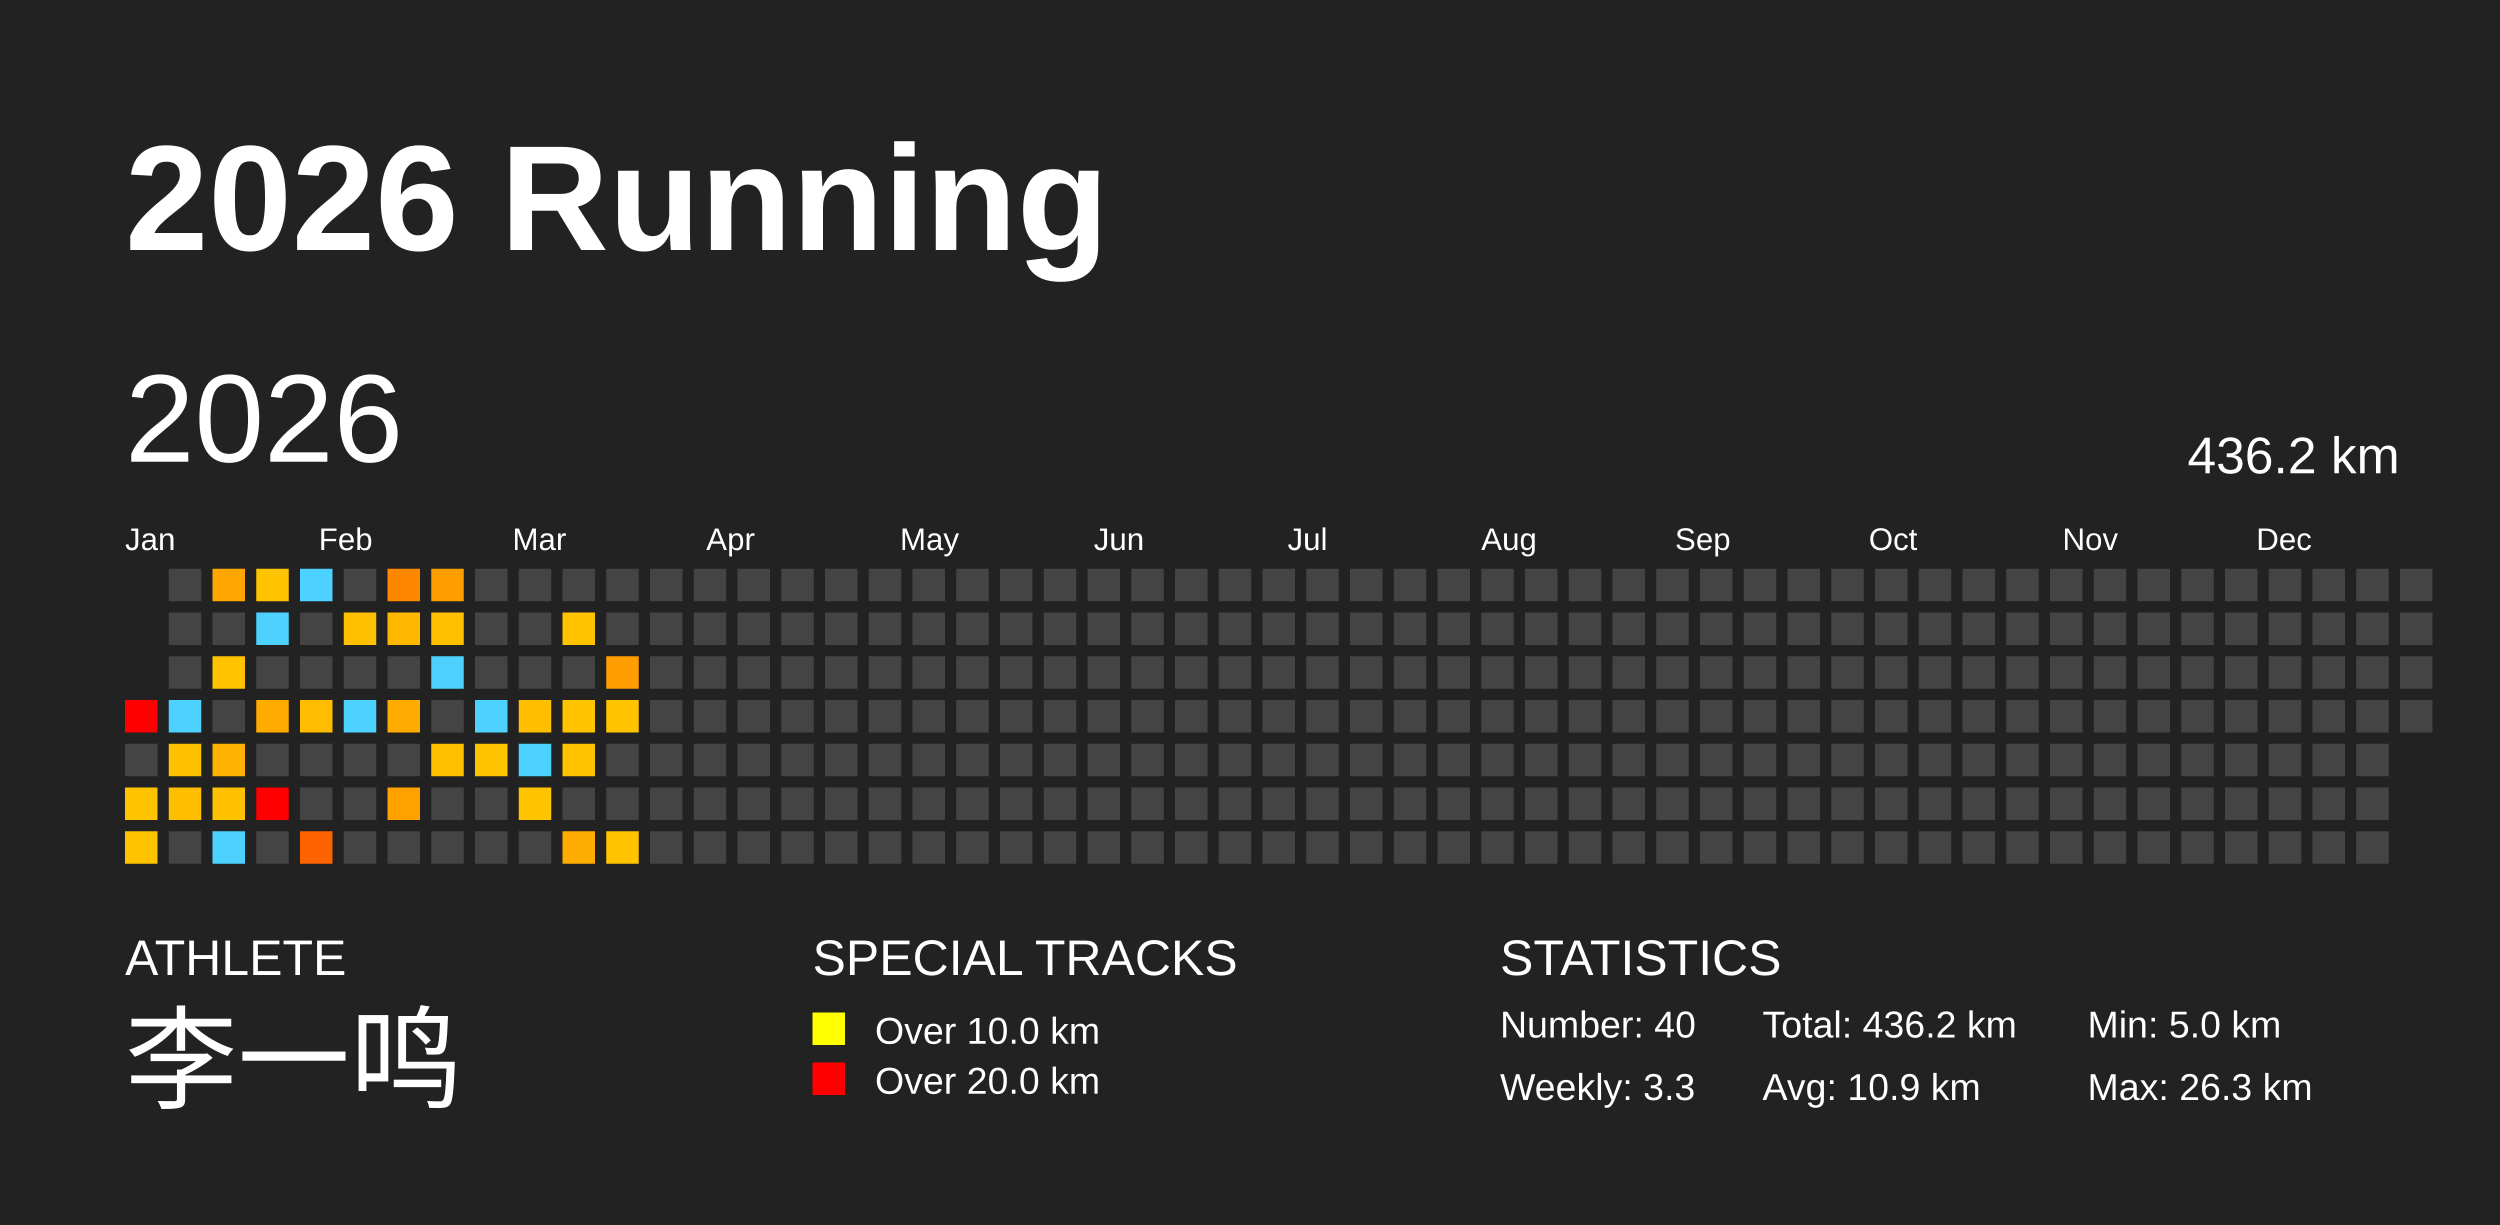
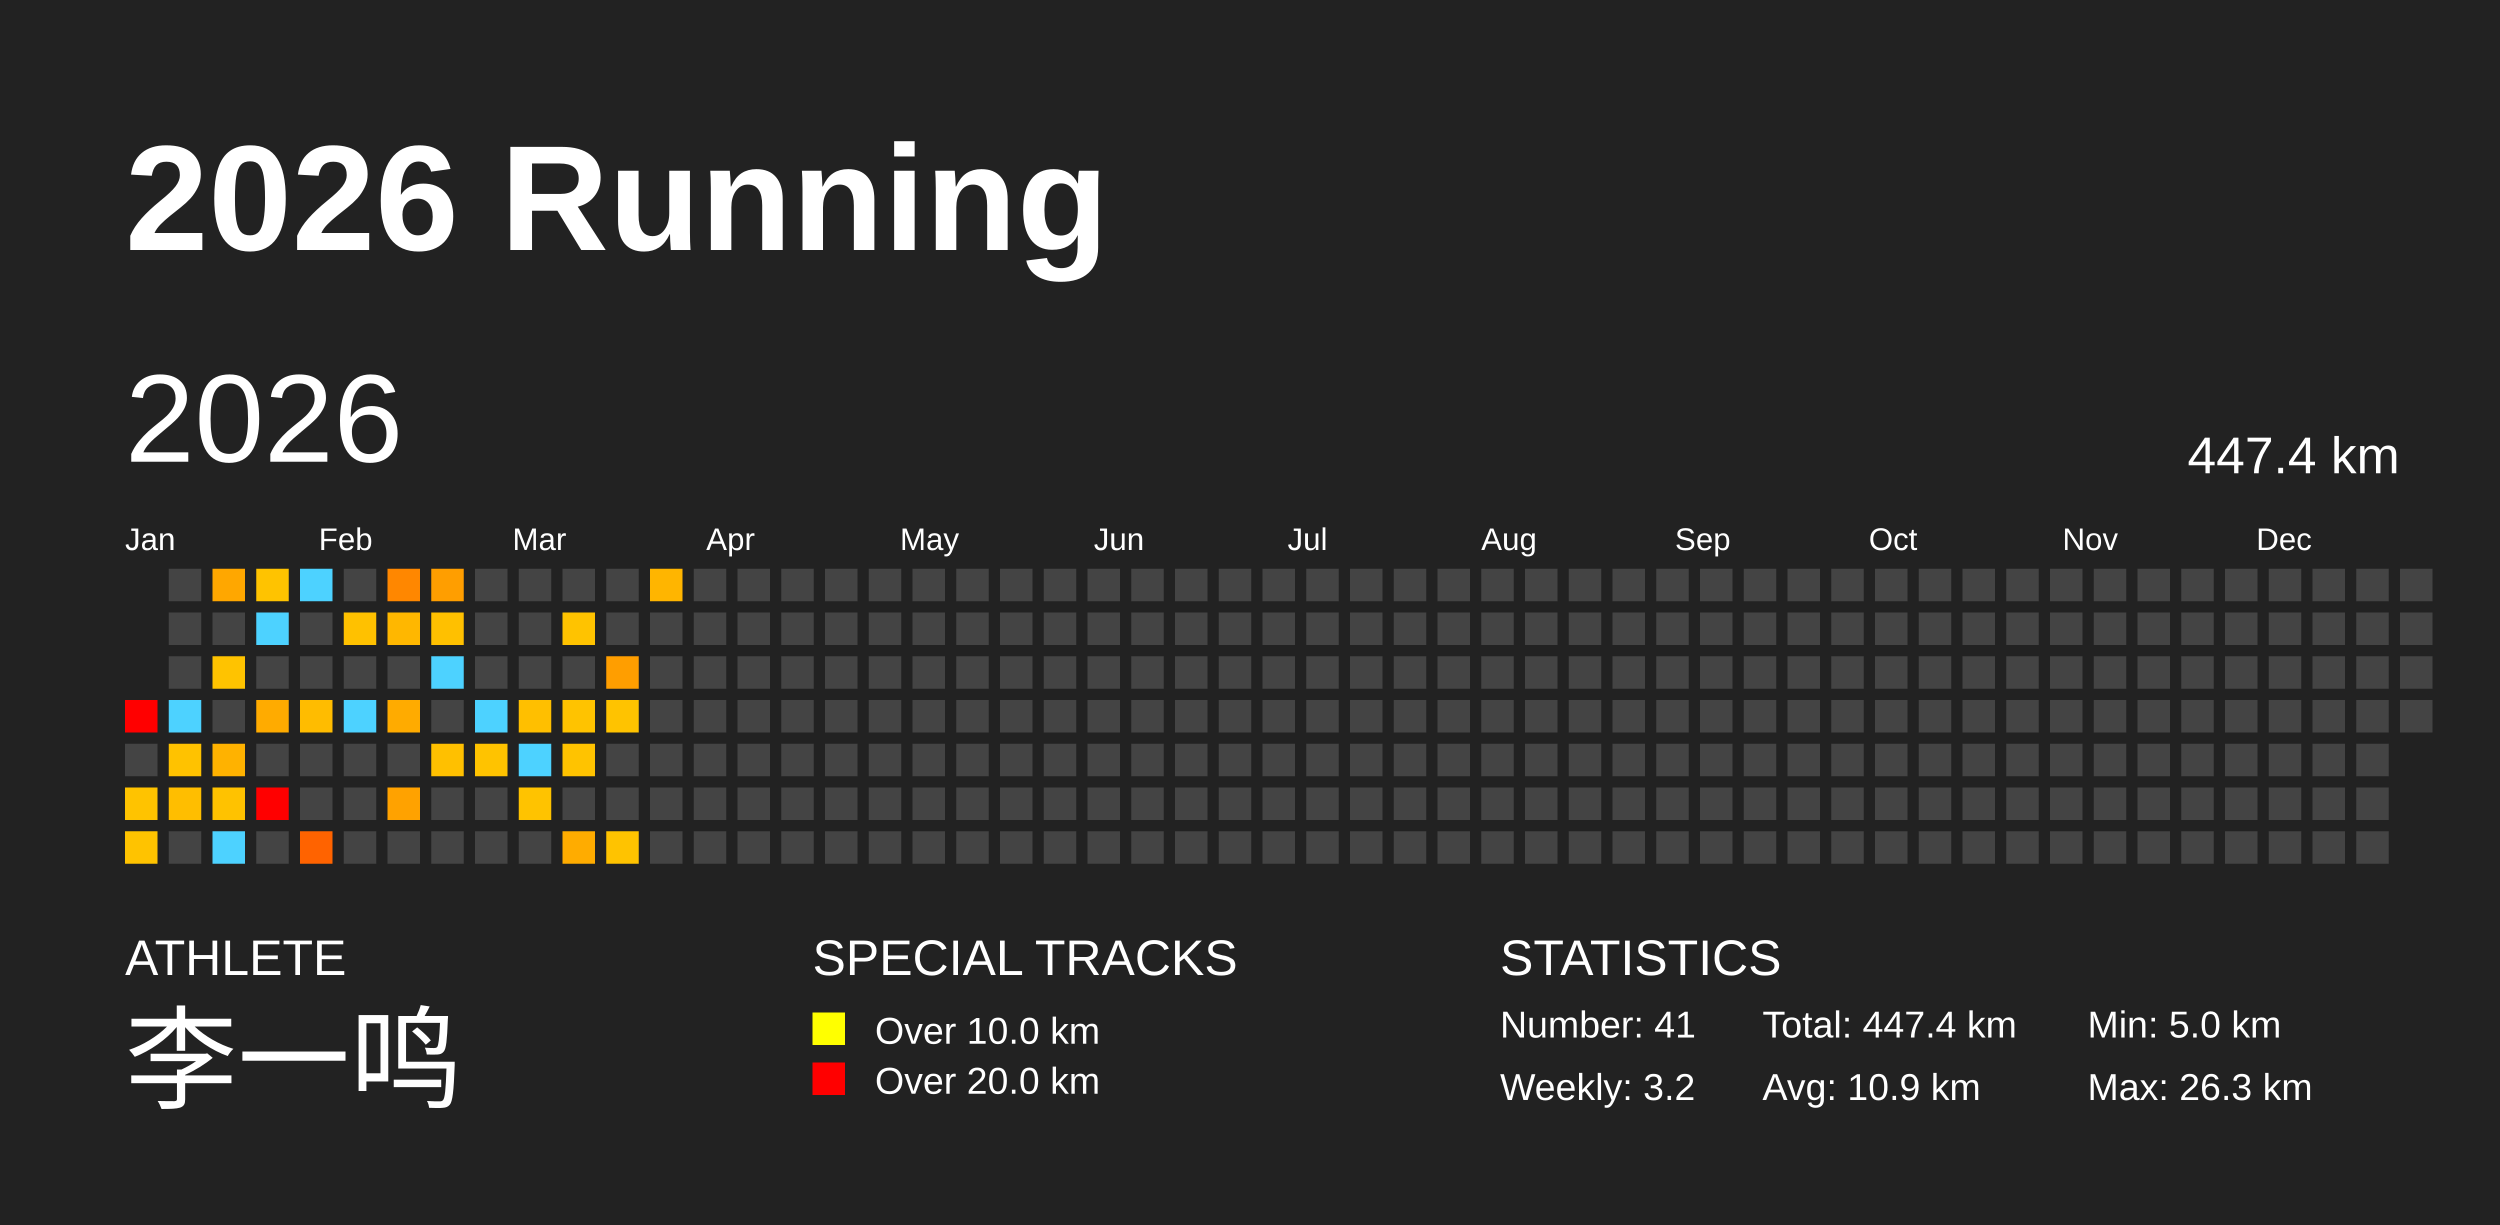
<svg xmlns="http://www.w3.org/2000/svg" baseProfile="full" height="98mm" version="1.1" viewBox="0,0,200,98" width="200mm">
  <defs />
  <rect fill="#222222" height="98" width="200" x="0" y="0" />
  <text fill="#FFFFFF" style="font-size:12px; font-family:Arial; font-weight:bold;" x="10" y="20">2026 Running</text>
  <text fill="#FFFFFF" style="font-size:4px; font-family:Arial" x="10" y="78">ATHLETE</text>
  <text fill="#FFFFFF" style="font-size:9px; font-family:Arial" x="10" y="88">李一鸣</text>
  <text fill="#FFFFFF" style="font-size:4px; font-family:Arial" x="65" y="78">SPECIAL TRACKS</text>
  <rect fill="yellow" height="2.6" width="2.6" x="65" y="81" />
  <text fill="#FFFFFF" style="font-size:3px; font-family:Arial" x="70" y="83.5">Over 10.0 km</text>
  <rect fill="red" height="2.6" width="2.6" x="65" y="85" />
  <text fill="#FFFFFF" style="font-size:3px; font-family:Arial" x="70" y="87.5">Over 20.0 km</text>
  <text fill="#FFFFFF" style="font-size:4px; font-family:Arial" x="120" y="78">STATISTICS</text>
-   <text fill="#FFFFFF" style="font-size:3px; font-family:Arial" x="120" y="83">Number: 40</text>
-   <text fill="#FFFFFF" style="font-size:3px; font-family:Arial" x="120" y="88">Weekly: 3.3</text>
-   <text fill="#FFFFFF" style="font-size:3px; font-family:Arial" x="141" y="83">Total: 436.2 km</text>
+   <text fill="#FFFFFF" style="font-size:3px; font-family:Arial" x="120" y="83">Number: 41</text>
+   <text fill="#FFFFFF" style="font-size:3px; font-family:Arial" x="120" y="88">Weekly: 3.2</text>
+   <text fill="#FFFFFF" style="font-size:3px; font-family:Arial" x="141" y="83">Total: 447.4 km</text>
  <text fill="#FFFFFF" style="font-size:3px; font-family:Arial" x="141" y="88">Avg: 10.9 km</text>
  <text fill="#FFFFFF" style="font-size:3px; font-family:Arial" x="167" y="83">Min: 5.0 km</text>
  <text fill="#FFFFFF" style="font-size:3px; font-family:Arial" x="167" y="88">Max: 26.3 km</text>
  <text dominant-baseline="hanging" fill="#FFFFFF" style="font-size:10.0px; font-family:Arial;" x="10" y="30">2026</text>
-   <text dominant-baseline="hanging" fill="#FFFFFF" style="font-size:4.125px; font-family:Arial;" x="175" y="35">436.2 km</text>
+   <text dominant-baseline="hanging" fill="#FFFFFF" style="font-size:4.125px; font-family:Arial;" x="175" y="35">447.4 km</text>
  <text fill="#FFFFFF" style="font-size:2.5px; font-family:Arial" x="10.0" y="44">Jan</text>
  <text fill="#FFFFFF" style="font-size:2.5px; font-family:Arial" x="25.5" y="44">Feb</text>
  <text fill="#FFFFFF" style="font-size:2.5px; font-family:Arial" x="41.0" y="44">Mar</text>
  <text fill="#FFFFFF" style="font-size:2.5px; font-family:Arial" x="56.5" y="44">Apr</text>
  <text fill="#FFFFFF" style="font-size:2.5px; font-family:Arial" x="72.0" y="44">May</text>
  <text fill="#FFFFFF" style="font-size:2.5px; font-family:Arial" x="87.5" y="44">Jun</text>
  <text fill="#FFFFFF" style="font-size:2.5px; font-family:Arial" x="103.0" y="44">Jul</text>
  <text fill="#FFFFFF" style="font-size:2.5px; font-family:Arial" x="118.5" y="44">Aug</text>
  <text fill="#FFFFFF" style="font-size:2.5px; font-family:Arial" x="134.0" y="44">Sep</text>
  <text fill="#FFFFFF" style="font-size:2.5px; font-family:Arial" x="149.5" y="44">Oct</text>
  <text fill="#FFFFFF" style="font-size:2.5px; font-family:Arial" x="165.0" y="44">Nov</text>
  <text fill="#FFFFFF" style="font-size:2.5px; font-family:Arial" x="180.5" y="44">Dec</text>
  <rect fill="red" height="2.6" width="2.6" x="10.0" y="56.0" />
  <rect fill="#444444" height="2.6" width="2.6" x="10.0" y="59.5" />
  <rect fill="#ffc300" height="2.6" width="2.6" x="10.0" y="63.0" />
  <rect fill="#ffc300" height="2.6" width="2.6" x="10.0" y="66.5" />
  <rect fill="#444444" height="2.6" width="2.6" x="13.5" y="45.5" />
  <rect fill="#444444" height="2.6" width="2.6" x="13.5" y="49.0" />
  <rect fill="#444444" height="2.6" width="2.6" x="13.5" y="52.5" />
  <rect fill="#4dd2ff" height="2.6" width="2.6" x="13.5" y="56.0" />
  <rect fill="#ffc200" height="2.6" width="2.6" x="13.5" y="59.5" />
  <rect fill="#ffbe00" height="2.6" width="2.6" x="13.5" y="63.0" />
  <rect fill="#444444" height="2.6" width="2.6" x="13.5" y="66.5" />
  <rect fill="#ffa700" height="2.6" width="2.6" x="17.0" y="45.5" />
  <rect fill="#444444" height="2.6" width="2.6" x="17.0" y="49.0" />
  <rect fill="#ffc300" height="2.6" width="2.6" x="17.0" y="52.5" />
  <rect fill="#444444" height="2.6" width="2.6" x="17.0" y="56.0" />
  <rect fill="#ffb200" height="2.6" width="2.6" x="17.0" y="59.5" />
  <rect fill="#ffc200" height="2.6" width="2.6" x="17.0" y="63.0" />
  <rect fill="#4dd2ff" height="2.6" width="2.6" x="17.0" y="66.5" />
  <rect fill="#ffc300" height="2.6" width="2.6" x="20.5" y="45.5" />
  <rect fill="#4dd2ff" height="2.6" width="2.6" x="20.5" y="49.0" />
  <rect fill="#444444" height="2.6" width="2.6" x="20.5" y="52.5" />
  <rect fill="#ffab00" height="2.6" width="2.6" x="20.5" y="56.0" />
  <rect fill="#444444" height="2.6" width="2.6" x="20.5" y="59.5" />
  <rect fill="red" height="2.6" width="2.6" x="20.5" y="63.0" />
  <rect fill="#444444" height="2.6" width="2.6" x="20.5" y="66.5" />
  <rect fill="#4dd2ff" height="2.6" width="2.6" x="24.0" y="45.5" />
  <rect fill="#444444" height="2.6" width="2.6" x="24.0" y="49.0" />
  <rect fill="#444444" height="2.6" width="2.6" x="24.0" y="52.5" />
  <rect fill="#ffbc00" height="2.6" width="2.6" x="24.0" y="56.0" />
  <rect fill="#444444" height="2.6" width="2.6" x="24.0" y="59.5" />
  <rect fill="#444444" height="2.6" width="2.6" x="24.0" y="63.0" />
  <rect fill="#ff6300" height="2.6" width="2.6" x="24.0" y="66.5" />
  <rect fill="#444444" height="2.6" width="2.6" x="27.5" y="45.5" />
  <rect fill="#ffc100" height="2.6" width="2.6" x="27.5" y="49.0" />
  <rect fill="#444444" height="2.6" width="2.6" x="27.5" y="52.5" />
  <rect fill="#4dd2ff" height="2.6" width="2.6" x="27.5" y="56.0" />
  <rect fill="#444444" height="2.6" width="2.6" x="27.5" y="59.5" />
  <rect fill="#444444" height="2.6" width="2.6" x="27.5" y="63.0" />
  <rect fill="#444444" height="2.6" width="2.6" x="27.5" y="66.5" />
  <rect fill="#ff8700" height="2.6" width="2.6" x="31.0" y="45.5" />
  <rect fill="#ffb700" height="2.6" width="2.6" x="31.0" y="49.0" />
  <rect fill="#444444" height="2.6" width="2.6" x="31.0" y="52.5" />
  <rect fill="#ffab00" height="2.6" width="2.6" x="31.0" y="56.0" />
  <rect fill="#444444" height="2.6" width="2.6" x="31.0" y="59.5" />
  <rect fill="#ffa200" height="2.6" width="2.6" x="31.0" y="63.0" />
  <rect fill="#444444" height="2.6" width="2.6" x="31.0" y="66.5" />
  <rect fill="#ff9e00" height="2.6" width="2.6" x="34.5" y="45.5" />
  <rect fill="#ffc000" height="2.6" width="2.6" x="34.5" y="49.0" />
  <rect fill="#4dd2ff" height="2.6" width="2.6" x="34.5" y="52.5" />
  <rect fill="#444444" height="2.6" width="2.6" x="34.5" y="56.0" />
  <rect fill="#ffc000" height="2.6" width="2.6" x="34.5" y="59.5" />
  <rect fill="#444444" height="2.6" width="2.6" x="34.5" y="63.0" />
  <rect fill="#444444" height="2.6" width="2.6" x="34.5" y="66.5" />
  <rect fill="#444444" height="2.6" width="2.6" x="38.0" y="45.5" />
  <rect fill="#444444" height="2.6" width="2.6" x="38.0" y="49.0" />
  <rect fill="#444444" height="2.6" width="2.6" x="38.0" y="52.5" />
  <rect fill="#4dd2ff" height="2.6" width="2.6" x="38.0" y="56.0" />
  <rect fill="#ffc300" height="2.6" width="2.6" x="38.0" y="59.5" />
  <rect fill="#444444" height="2.6" width="2.6" x="38.0" y="63.0" />
  <rect fill="#444444" height="2.6" width="2.6" x="38.0" y="66.5" />
  <rect fill="#444444" height="2.6" width="2.6" x="41.5" y="45.5" />
  <rect fill="#444444" height="2.6" width="2.6" x="41.5" y="49.0" />
  <rect fill="#444444" height="2.6" width="2.6" x="41.5" y="52.5" />
  <rect fill="#ffbf00" height="2.6" width="2.6" x="41.5" y="56.0" />
  <rect fill="#4dd2ff" height="2.6" width="2.6" x="41.5" y="59.5" />
  <rect fill="#ffc300" height="2.6" width="2.6" x="41.5" y="63.0" />
  <rect fill="#444444" height="2.6" width="2.6" x="41.5" y="66.5" />
  <rect fill="#444444" height="2.6" width="2.6" x="45.0" y="45.5" />
  <rect fill="#ffc300" height="2.6" width="2.6" x="45.0" y="49.0" />
  <rect fill="#444444" height="2.6" width="2.6" x="45.0" y="52.5" />
  <rect fill="#ffc300" height="2.6" width="2.6" x="45.0" y="56.0" />
  <rect fill="#ffc300" height="2.6" width="2.6" x="45.0" y="59.5" />
  <rect fill="#444444" height="2.6" width="2.6" x="45.0" y="63.0" />
  <rect fill="#ffac00" height="2.6" width="2.6" x="45.0" y="66.5" />
  <rect fill="#444444" height="2.6" width="2.6" x="48.5" y="45.5" />
  <rect fill="#444444" height="2.6" width="2.6" x="48.5" y="49.0" />
  <rect fill="#ff9e00" height="2.6" width="2.6" x="48.5" y="52.5" />
  <rect fill="#ffc300" height="2.6" width="2.6" x="48.5" y="56.0" />
  <rect fill="#444444" height="2.6" width="2.6" x="48.5" y="59.5" />
  <rect fill="#444444" height="2.6" width="2.6" x="48.5" y="63.0" />
  <rect fill="#ffc300" height="2.6" width="2.6" x="48.5" y="66.5" />
-   <rect fill="#444444" height="2.6" width="2.6" x="52.0" y="45.5" />
+   <rect fill="#ffb500" height="2.6" width="2.6" x="52.0" y="45.5" />
  <rect fill="#444444" height="2.6" width="2.6" x="52.0" y="49.0" />
  <rect fill="#444444" height="2.6" width="2.6" x="52.0" y="52.5" />
  <rect fill="#444444" height="2.6" width="2.6" x="52.0" y="56.0" />
  <rect fill="#444444" height="2.6" width="2.6" x="52.0" y="59.5" />
  <rect fill="#444444" height="2.6" width="2.6" x="52.0" y="63.0" />
  <rect fill="#444444" height="2.6" width="2.6" x="52.0" y="66.5" />
  <rect fill="#444444" height="2.6" width="2.6" x="55.5" y="45.5" />
  <rect fill="#444444" height="2.6" width="2.6" x="55.5" y="49.0" />
  <rect fill="#444444" height="2.6" width="2.6" x="55.5" y="52.5" />
  <rect fill="#444444" height="2.6" width="2.6" x="55.5" y="56.0" />
  <rect fill="#444444" height="2.6" width="2.6" x="55.5" y="59.5" />
  <rect fill="#444444" height="2.6" width="2.6" x="55.5" y="63.0" />
  <rect fill="#444444" height="2.6" width="2.6" x="55.5" y="66.5" />
  <rect fill="#444444" height="2.6" width="2.6" x="59.0" y="45.5" />
  <rect fill="#444444" height="2.6" width="2.6" x="59.0" y="49.0" />
  <rect fill="#444444" height="2.6" width="2.6" x="59.0" y="52.5" />
  <rect fill="#444444" height="2.6" width="2.6" x="59.0" y="56.0" />
  <rect fill="#444444" height="2.6" width="2.6" x="59.0" y="59.5" />
  <rect fill="#444444" height="2.6" width="2.6" x="59.0" y="63.0" />
  <rect fill="#444444" height="2.6" width="2.6" x="59.0" y="66.5" />
  <rect fill="#444444" height="2.6" width="2.6" x="62.5" y="45.5" />
  <rect fill="#444444" height="2.6" width="2.6" x="62.5" y="49.0" />
  <rect fill="#444444" height="2.6" width="2.6" x="62.5" y="52.5" />
  <rect fill="#444444" height="2.6" width="2.6" x="62.5" y="56.0" />
  <rect fill="#444444" height="2.6" width="2.6" x="62.5" y="59.5" />
  <rect fill="#444444" height="2.6" width="2.6" x="62.5" y="63.0" />
  <rect fill="#444444" height="2.6" width="2.6" x="62.5" y="66.5" />
  <rect fill="#444444" height="2.6" width="2.6" x="66.0" y="45.5" />
  <rect fill="#444444" height="2.6" width="2.6" x="66.0" y="49.0" />
  <rect fill="#444444" height="2.6" width="2.6" x="66.0" y="52.5" />
  <rect fill="#444444" height="2.6" width="2.6" x="66.0" y="56.0" />
  <rect fill="#444444" height="2.6" width="2.6" x="66.0" y="59.5" />
  <rect fill="#444444" height="2.6" width="2.6" x="66.0" y="63.0" />
  <rect fill="#444444" height="2.6" width="2.6" x="66.0" y="66.5" />
  <rect fill="#444444" height="2.6" width="2.6" x="69.5" y="45.5" />
  <rect fill="#444444" height="2.6" width="2.6" x="69.5" y="49.0" />
  <rect fill="#444444" height="2.6" width="2.6" x="69.5" y="52.5" />
  <rect fill="#444444" height="2.6" width="2.6" x="69.5" y="56.0" />
  <rect fill="#444444" height="2.6" width="2.6" x="69.5" y="59.5" />
  <rect fill="#444444" height="2.6" width="2.6" x="69.5" y="63.0" />
  <rect fill="#444444" height="2.6" width="2.6" x="69.5" y="66.5" />
  <rect fill="#444444" height="2.6" width="2.6" x="73.0" y="45.5" />
  <rect fill="#444444" height="2.6" width="2.6" x="73.0" y="49.0" />
  <rect fill="#444444" height="2.6" width="2.6" x="73.0" y="52.5" />
  <rect fill="#444444" height="2.6" width="2.6" x="73.0" y="56.0" />
  <rect fill="#444444" height="2.6" width="2.6" x="73.0" y="59.5" />
  <rect fill="#444444" height="2.6" width="2.6" x="73.0" y="63.0" />
  <rect fill="#444444" height="2.6" width="2.6" x="73.0" y="66.5" />
  <rect fill="#444444" height="2.6" width="2.6" x="76.5" y="45.5" />
  <rect fill="#444444" height="2.6" width="2.6" x="76.5" y="49.0" />
  <rect fill="#444444" height="2.6" width="2.6" x="76.5" y="52.5" />
  <rect fill="#444444" height="2.6" width="2.6" x="76.5" y="56.0" />
  <rect fill="#444444" height="2.6" width="2.6" x="76.5" y="59.5" />
  <rect fill="#444444" height="2.6" width="2.6" x="76.5" y="63.0" />
  <rect fill="#444444" height="2.6" width="2.6" x="76.5" y="66.5" />
  <rect fill="#444444" height="2.6" width="2.6" x="80.0" y="45.5" />
  <rect fill="#444444" height="2.6" width="2.6" x="80.0" y="49.0" />
  <rect fill="#444444" height="2.6" width="2.6" x="80.0" y="52.5" />
  <rect fill="#444444" height="2.6" width="2.6" x="80.0" y="56.0" />
  <rect fill="#444444" height="2.6" width="2.6" x="80.0" y="59.5" />
  <rect fill="#444444" height="2.6" width="2.6" x="80.0" y="63.0" />
  <rect fill="#444444" height="2.6" width="2.6" x="80.0" y="66.5" />
  <rect fill="#444444" height="2.6" width="2.6" x="83.5" y="45.5" />
  <rect fill="#444444" height="2.6" width="2.6" x="83.5" y="49.0" />
  <rect fill="#444444" height="2.6" width="2.6" x="83.5" y="52.5" />
  <rect fill="#444444" height="2.6" width="2.6" x="83.5" y="56.0" />
  <rect fill="#444444" height="2.6" width="2.6" x="83.5" y="59.5" />
  <rect fill="#444444" height="2.6" width="2.6" x="83.5" y="63.0" />
  <rect fill="#444444" height="2.6" width="2.6" x="83.5" y="66.5" />
  <rect fill="#444444" height="2.6" width="2.6" x="87.0" y="45.5" />
  <rect fill="#444444" height="2.6" width="2.6" x="87.0" y="49.0" />
  <rect fill="#444444" height="2.6" width="2.6" x="87.0" y="52.5" />
  <rect fill="#444444" height="2.6" width="2.6" x="87.0" y="56.0" />
  <rect fill="#444444" height="2.6" width="2.6" x="87.0" y="59.5" />
  <rect fill="#444444" height="2.6" width="2.6" x="87.0" y="63.0" />
  <rect fill="#444444" height="2.6" width="2.6" x="87.0" y="66.5" />
  <rect fill="#444444" height="2.6" width="2.6" x="90.5" y="45.5" />
  <rect fill="#444444" height="2.6" width="2.6" x="90.5" y="49.0" />
  <rect fill="#444444" height="2.6" width="2.6" x="90.5" y="52.5" />
  <rect fill="#444444" height="2.6" width="2.6" x="90.5" y="56.0" />
  <rect fill="#444444" height="2.6" width="2.6" x="90.5" y="59.5" />
  <rect fill="#444444" height="2.6" width="2.6" x="90.5" y="63.0" />
  <rect fill="#444444" height="2.6" width="2.6" x="90.5" y="66.5" />
  <rect fill="#444444" height="2.6" width="2.6" x="94.0" y="45.5" />
  <rect fill="#444444" height="2.6" width="2.6" x="94.0" y="49.0" />
  <rect fill="#444444" height="2.6" width="2.6" x="94.0" y="52.5" />
  <rect fill="#444444" height="2.6" width="2.6" x="94.0" y="56.0" />
  <rect fill="#444444" height="2.6" width="2.6" x="94.0" y="59.5" />
  <rect fill="#444444" height="2.6" width="2.6" x="94.0" y="63.0" />
  <rect fill="#444444" height="2.6" width="2.6" x="94.0" y="66.5" />
  <rect fill="#444444" height="2.6" width="2.6" x="97.5" y="45.5" />
  <rect fill="#444444" height="2.6" width="2.6" x="97.5" y="49.0" />
  <rect fill="#444444" height="2.6" width="2.6" x="97.5" y="52.5" />
  <rect fill="#444444" height="2.6" width="2.6" x="97.5" y="56.0" />
  <rect fill="#444444" height="2.6" width="2.6" x="97.5" y="59.5" />
  <rect fill="#444444" height="2.6" width="2.6" x="97.5" y="63.0" />
  <rect fill="#444444" height="2.6" width="2.6" x="97.5" y="66.5" />
  <rect fill="#444444" height="2.6" width="2.6" x="101.0" y="45.5" />
  <rect fill="#444444" height="2.6" width="2.6" x="101.0" y="49.0" />
  <rect fill="#444444" height="2.6" width="2.6" x="101.0" y="52.5" />
  <rect fill="#444444" height="2.6" width="2.6" x="101.0" y="56.0" />
  <rect fill="#444444" height="2.6" width="2.6" x="101.0" y="59.5" />
  <rect fill="#444444" height="2.6" width="2.6" x="101.0" y="63.0" />
  <rect fill="#444444" height="2.6" width="2.6" x="101.0" y="66.5" />
  <rect fill="#444444" height="2.6" width="2.6" x="104.5" y="45.5" />
  <rect fill="#444444" height="2.6" width="2.6" x="104.5" y="49.0" />
  <rect fill="#444444" height="2.6" width="2.6" x="104.5" y="52.5" />
  <rect fill="#444444" height="2.6" width="2.6" x="104.5" y="56.0" />
  <rect fill="#444444" height="2.6" width="2.6" x="104.5" y="59.5" />
  <rect fill="#444444" height="2.6" width="2.6" x="104.5" y="63.0" />
  <rect fill="#444444" height="2.6" width="2.6" x="104.5" y="66.5" />
  <rect fill="#444444" height="2.6" width="2.6" x="108.0" y="45.5" />
  <rect fill="#444444" height="2.6" width="2.6" x="108.0" y="49.0" />
  <rect fill="#444444" height="2.6" width="2.6" x="108.0" y="52.5" />
  <rect fill="#444444" height="2.6" width="2.6" x="108.0" y="56.0" />
  <rect fill="#444444" height="2.6" width="2.6" x="108.0" y="59.5" />
  <rect fill="#444444" height="2.6" width="2.6" x="108.0" y="63.0" />
  <rect fill="#444444" height="2.6" width="2.6" x="108.0" y="66.5" />
  <rect fill="#444444" height="2.6" width="2.6" x="111.5" y="45.5" />
  <rect fill="#444444" height="2.6" width="2.6" x="111.5" y="49.0" />
  <rect fill="#444444" height="2.6" width="2.6" x="111.5" y="52.5" />
  <rect fill="#444444" height="2.6" width="2.6" x="111.5" y="56.0" />
  <rect fill="#444444" height="2.6" width="2.6" x="111.5" y="59.5" />
  <rect fill="#444444" height="2.6" width="2.6" x="111.5" y="63.0" />
  <rect fill="#444444" height="2.6" width="2.6" x="111.5" y="66.5" />
  <rect fill="#444444" height="2.6" width="2.6" x="115.0" y="45.5" />
  <rect fill="#444444" height="2.6" width="2.6" x="115.0" y="49.0" />
  <rect fill="#444444" height="2.6" width="2.6" x="115.0" y="52.5" />
  <rect fill="#444444" height="2.6" width="2.6" x="115.0" y="56.0" />
  <rect fill="#444444" height="2.6" width="2.6" x="115.0" y="59.5" />
  <rect fill="#444444" height="2.6" width="2.6" x="115.0" y="63.0" />
  <rect fill="#444444" height="2.6" width="2.6" x="115.0" y="66.5" />
  <rect fill="#444444" height="2.6" width="2.6" x="118.5" y="45.5" />
  <rect fill="#444444" height="2.6" width="2.6" x="118.5" y="49.0" />
  <rect fill="#444444" height="2.6" width="2.6" x="118.5" y="52.5" />
  <rect fill="#444444" height="2.6" width="2.6" x="118.5" y="56.0" />
  <rect fill="#444444" height="2.6" width="2.6" x="118.5" y="59.5" />
  <rect fill="#444444" height="2.6" width="2.6" x="118.5" y="63.0" />
  <rect fill="#444444" height="2.6" width="2.6" x="118.5" y="66.5" />
  <rect fill="#444444" height="2.6" width="2.6" x="122.0" y="45.5" />
  <rect fill="#444444" height="2.6" width="2.6" x="122.0" y="49.0" />
  <rect fill="#444444" height="2.6" width="2.6" x="122.0" y="52.5" />
  <rect fill="#444444" height="2.6" width="2.6" x="122.0" y="56.0" />
  <rect fill="#444444" height="2.6" width="2.6" x="122.0" y="59.5" />
  <rect fill="#444444" height="2.6" width="2.6" x="122.0" y="63.0" />
  <rect fill="#444444" height="2.6" width="2.6" x="122.0" y="66.5" />
  <rect fill="#444444" height="2.6" width="2.6" x="125.5" y="45.5" />
  <rect fill="#444444" height="2.6" width="2.6" x="125.5" y="49.0" />
  <rect fill="#444444" height="2.6" width="2.6" x="125.5" y="52.5" />
  <rect fill="#444444" height="2.6" width="2.6" x="125.5" y="56.0" />
  <rect fill="#444444" height="2.6" width="2.6" x="125.5" y="59.5" />
  <rect fill="#444444" height="2.6" width="2.6" x="125.5" y="63.0" />
  <rect fill="#444444" height="2.6" width="2.6" x="125.5" y="66.5" />
  <rect fill="#444444" height="2.6" width="2.6" x="129.0" y="45.5" />
  <rect fill="#444444" height="2.6" width="2.6" x="129.0" y="49.0" />
  <rect fill="#444444" height="2.6" width="2.6" x="129.0" y="52.5" />
  <rect fill="#444444" height="2.6" width="2.6" x="129.0" y="56.0" />
  <rect fill="#444444" height="2.6" width="2.6" x="129.0" y="59.5" />
  <rect fill="#444444" height="2.6" width="2.6" x="129.0" y="63.0" />
  <rect fill="#444444" height="2.6" width="2.6" x="129.0" y="66.5" />
  <rect fill="#444444" height="2.6" width="2.6" x="132.5" y="45.5" />
  <rect fill="#444444" height="2.6" width="2.6" x="132.5" y="49.0" />
  <rect fill="#444444" height="2.6" width="2.6" x="132.5" y="52.5" />
  <rect fill="#444444" height="2.6" width="2.6" x="132.5" y="56.0" />
  <rect fill="#444444" height="2.6" width="2.6" x="132.5" y="59.5" />
  <rect fill="#444444" height="2.6" width="2.6" x="132.5" y="63.0" />
  <rect fill="#444444" height="2.6" width="2.6" x="132.5" y="66.5" />
  <rect fill="#444444" height="2.6" width="2.6" x="136.0" y="45.5" />
  <rect fill="#444444" height="2.6" width="2.6" x="136.0" y="49.0" />
  <rect fill="#444444" height="2.6" width="2.6" x="136.0" y="52.5" />
  <rect fill="#444444" height="2.6" width="2.6" x="136.0" y="56.0" />
  <rect fill="#444444" height="2.6" width="2.6" x="136.0" y="59.5" />
  <rect fill="#444444" height="2.6" width="2.6" x="136.0" y="63.0" />
  <rect fill="#444444" height="2.6" width="2.6" x="136.0" y="66.5" />
  <rect fill="#444444" height="2.6" width="2.6" x="139.5" y="45.5" />
  <rect fill="#444444" height="2.6" width="2.6" x="139.5" y="49.0" />
  <rect fill="#444444" height="2.6" width="2.6" x="139.5" y="52.5" />
  <rect fill="#444444" height="2.6" width="2.6" x="139.5" y="56.0" />
  <rect fill="#444444" height="2.6" width="2.6" x="139.5" y="59.5" />
  <rect fill="#444444" height="2.6" width="2.6" x="139.5" y="63.0" />
  <rect fill="#444444" height="2.6" width="2.6" x="139.5" y="66.5" />
  <rect fill="#444444" height="2.6" width="2.6" x="143.0" y="45.5" />
  <rect fill="#444444" height="2.6" width="2.6" x="143.0" y="49.0" />
  <rect fill="#444444" height="2.6" width="2.6" x="143.0" y="52.5" />
  <rect fill="#444444" height="2.6" width="2.6" x="143.0" y="56.0" />
  <rect fill="#444444" height="2.6" width="2.6" x="143.0" y="59.5" />
  <rect fill="#444444" height="2.6" width="2.6" x="143.0" y="63.0" />
  <rect fill="#444444" height="2.6" width="2.6" x="143.0" y="66.5" />
  <rect fill="#444444" height="2.6" width="2.6" x="146.5" y="45.5" />
  <rect fill="#444444" height="2.6" width="2.6" x="146.5" y="49.0" />
  <rect fill="#444444" height="2.6" width="2.6" x="146.5" y="52.5" />
  <rect fill="#444444" height="2.6" width="2.6" x="146.5" y="56.0" />
  <rect fill="#444444" height="2.6" width="2.6" x="146.5" y="59.5" />
  <rect fill="#444444" height="2.6" width="2.6" x="146.5" y="63.0" />
  <rect fill="#444444" height="2.6" width="2.6" x="146.5" y="66.5" />
  <rect fill="#444444" height="2.6" width="2.6" x="150.0" y="45.5" />
  <rect fill="#444444" height="2.6" width="2.6" x="150.0" y="49.0" />
  <rect fill="#444444" height="2.6" width="2.6" x="150.0" y="52.5" />
  <rect fill="#444444" height="2.6" width="2.6" x="150.0" y="56.0" />
  <rect fill="#444444" height="2.6" width="2.6" x="150.0" y="59.5" />
  <rect fill="#444444" height="2.6" width="2.6" x="150.0" y="63.0" />
  <rect fill="#444444" height="2.6" width="2.6" x="150.0" y="66.5" />
  <rect fill="#444444" height="2.6" width="2.6" x="153.5" y="45.5" />
  <rect fill="#444444" height="2.6" width="2.6" x="153.5" y="49.0" />
  <rect fill="#444444" height="2.6" width="2.6" x="153.5" y="52.5" />
  <rect fill="#444444" height="2.6" width="2.6" x="153.5" y="56.0" />
  <rect fill="#444444" height="2.6" width="2.6" x="153.5" y="59.5" />
  <rect fill="#444444" height="2.6" width="2.6" x="153.5" y="63.0" />
  <rect fill="#444444" height="2.6" width="2.6" x="153.5" y="66.5" />
  <rect fill="#444444" height="2.6" width="2.6" x="157.0" y="45.5" />
  <rect fill="#444444" height="2.6" width="2.6" x="157.0" y="49.0" />
  <rect fill="#444444" height="2.6" width="2.6" x="157.0" y="52.5" />
  <rect fill="#444444" height="2.6" width="2.6" x="157.0" y="56.0" />
  <rect fill="#444444" height="2.6" width="2.6" x="157.0" y="59.5" />
  <rect fill="#444444" height="2.6" width="2.6" x="157.0" y="63.0" />
  <rect fill="#444444" height="2.6" width="2.6" x="157.0" y="66.5" />
  <rect fill="#444444" height="2.6" width="2.6" x="160.5" y="45.5" />
  <rect fill="#444444" height="2.6" width="2.6" x="160.5" y="49.0" />
  <rect fill="#444444" height="2.6" width="2.6" x="160.5" y="52.5" />
  <rect fill="#444444" height="2.6" width="2.6" x="160.5" y="56.0" />
  <rect fill="#444444" height="2.6" width="2.6" x="160.5" y="59.5" />
  <rect fill="#444444" height="2.6" width="2.6" x="160.5" y="63.0" />
  <rect fill="#444444" height="2.6" width="2.6" x="160.5" y="66.5" />
  <rect fill="#444444" height="2.6" width="2.6" x="164.0" y="45.5" />
  <rect fill="#444444" height="2.6" width="2.6" x="164.0" y="49.0" />
  <rect fill="#444444" height="2.6" width="2.6" x="164.0" y="52.5" />
  <rect fill="#444444" height="2.6" width="2.6" x="164.0" y="56.0" />
  <rect fill="#444444" height="2.6" width="2.6" x="164.0" y="59.5" />
  <rect fill="#444444" height="2.6" width="2.6" x="164.0" y="63.0" />
  <rect fill="#444444" height="2.6" width="2.6" x="164.0" y="66.5" />
  <rect fill="#444444" height="2.6" width="2.6" x="167.5" y="45.5" />
  <rect fill="#444444" height="2.6" width="2.6" x="167.5" y="49.0" />
  <rect fill="#444444" height="2.6" width="2.6" x="167.5" y="52.5" />
  <rect fill="#444444" height="2.6" width="2.6" x="167.5" y="56.0" />
  <rect fill="#444444" height="2.6" width="2.6" x="167.5" y="59.5" />
  <rect fill="#444444" height="2.6" width="2.6" x="167.5" y="63.0" />
  <rect fill="#444444" height="2.6" width="2.6" x="167.5" y="66.5" />
  <rect fill="#444444" height="2.6" width="2.6" x="171.0" y="45.5" />
  <rect fill="#444444" height="2.6" width="2.6" x="171.0" y="49.0" />
  <rect fill="#444444" height="2.6" width="2.6" x="171.0" y="52.5" />
  <rect fill="#444444" height="2.6" width="2.6" x="171.0" y="56.0" />
  <rect fill="#444444" height="2.6" width="2.6" x="171.0" y="59.5" />
  <rect fill="#444444" height="2.6" width="2.6" x="171.0" y="63.0" />
  <rect fill="#444444" height="2.6" width="2.6" x="171.0" y="66.5" />
  <rect fill="#444444" height="2.6" width="2.6" x="174.5" y="45.5" />
  <rect fill="#444444" height="2.6" width="2.6" x="174.5" y="49.0" />
  <rect fill="#444444" height="2.6" width="2.6" x="174.5" y="52.5" />
  <rect fill="#444444" height="2.6" width="2.6" x="174.5" y="56.0" />
  <rect fill="#444444" height="2.6" width="2.6" x="174.5" y="59.5" />
  <rect fill="#444444" height="2.6" width="2.6" x="174.5" y="63.0" />
  <rect fill="#444444" height="2.6" width="2.6" x="174.5" y="66.5" />
  <rect fill="#444444" height="2.6" width="2.6" x="178.0" y="45.5" />
  <rect fill="#444444" height="2.6" width="2.6" x="178.0" y="49.0" />
  <rect fill="#444444" height="2.6" width="2.6" x="178.0" y="52.5" />
  <rect fill="#444444" height="2.6" width="2.6" x="178.0" y="56.0" />
  <rect fill="#444444" height="2.6" width="2.6" x="178.0" y="59.5" />
  <rect fill="#444444" height="2.6" width="2.6" x="178.0" y="63.0" />
  <rect fill="#444444" height="2.6" width="2.6" x="178.0" y="66.5" />
  <rect fill="#444444" height="2.6" width="2.6" x="181.5" y="45.5" />
  <rect fill="#444444" height="2.6" width="2.6" x="181.5" y="49.0" />
  <rect fill="#444444" height="2.6" width="2.6" x="181.5" y="52.5" />
  <rect fill="#444444" height="2.6" width="2.6" x="181.5" y="56.0" />
  <rect fill="#444444" height="2.6" width="2.6" x="181.5" y="59.5" />
  <rect fill="#444444" height="2.6" width="2.6" x="181.5" y="63.0" />
  <rect fill="#444444" height="2.6" width="2.6" x="181.5" y="66.5" />
  <rect fill="#444444" height="2.6" width="2.6" x="185.0" y="45.5" />
  <rect fill="#444444" height="2.6" width="2.6" x="185.0" y="49.0" />
  <rect fill="#444444" height="2.6" width="2.6" x="185.0" y="52.5" />
  <rect fill="#444444" height="2.6" width="2.6" x="185.0" y="56.0" />
  <rect fill="#444444" height="2.6" width="2.6" x="185.0" y="59.5" />
  <rect fill="#444444" height="2.6" width="2.6" x="185.0" y="63.0" />
  <rect fill="#444444" height="2.6" width="2.6" x="185.0" y="66.5" />
  <rect fill="#444444" height="2.6" width="2.6" x="188.5" y="45.5" />
  <rect fill="#444444" height="2.6" width="2.6" x="188.5" y="49.0" />
  <rect fill="#444444" height="2.6" width="2.6" x="188.5" y="52.5" />
  <rect fill="#444444" height="2.6" width="2.6" x="188.5" y="56.0" />
  <rect fill="#444444" height="2.6" width="2.6" x="188.5" y="59.5" />
  <rect fill="#444444" height="2.6" width="2.6" x="188.5" y="63.0" />
  <rect fill="#444444" height="2.6" width="2.6" x="188.5" y="66.5" />
  <rect fill="#444444" height="2.6" width="2.6" x="192.0" y="45.5" />
  <rect fill="#444444" height="2.6" width="2.6" x="192.0" y="49.0" />
  <rect fill="#444444" height="2.6" width="2.6" x="192.0" y="52.5" />
  <rect fill="#444444" height="2.6" width="2.6" x="192.0" y="56.0" />
</svg>
